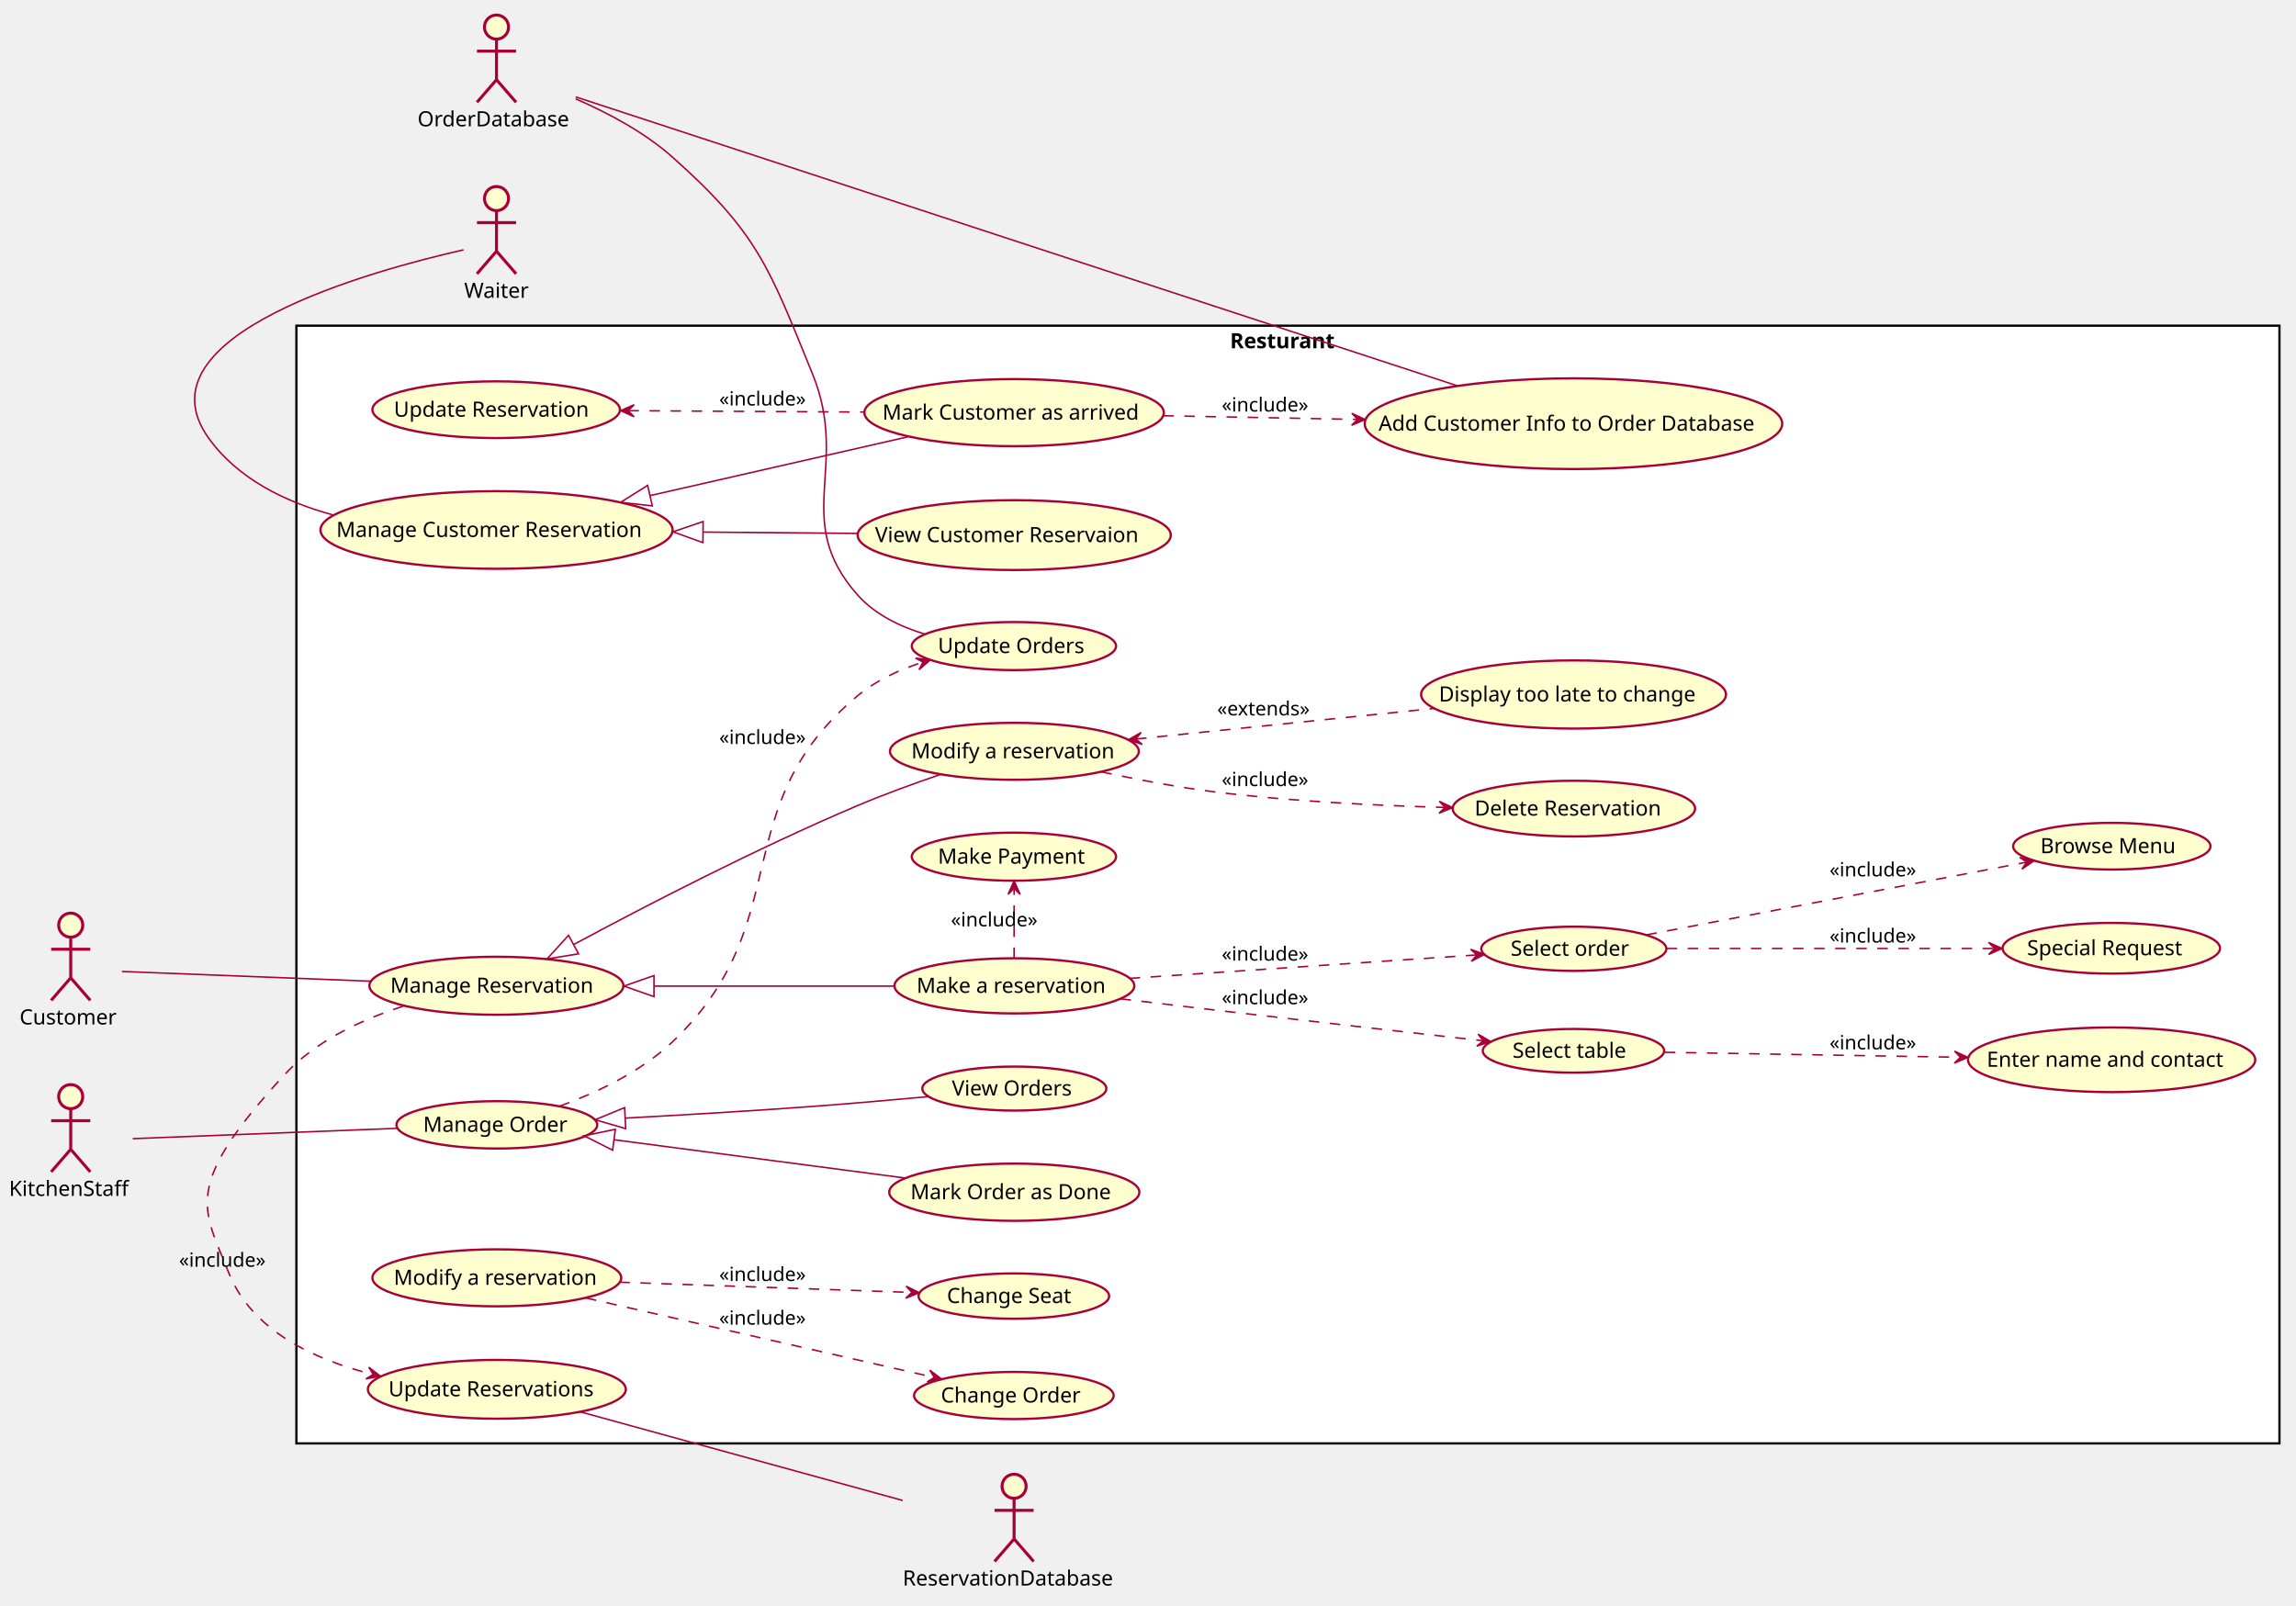
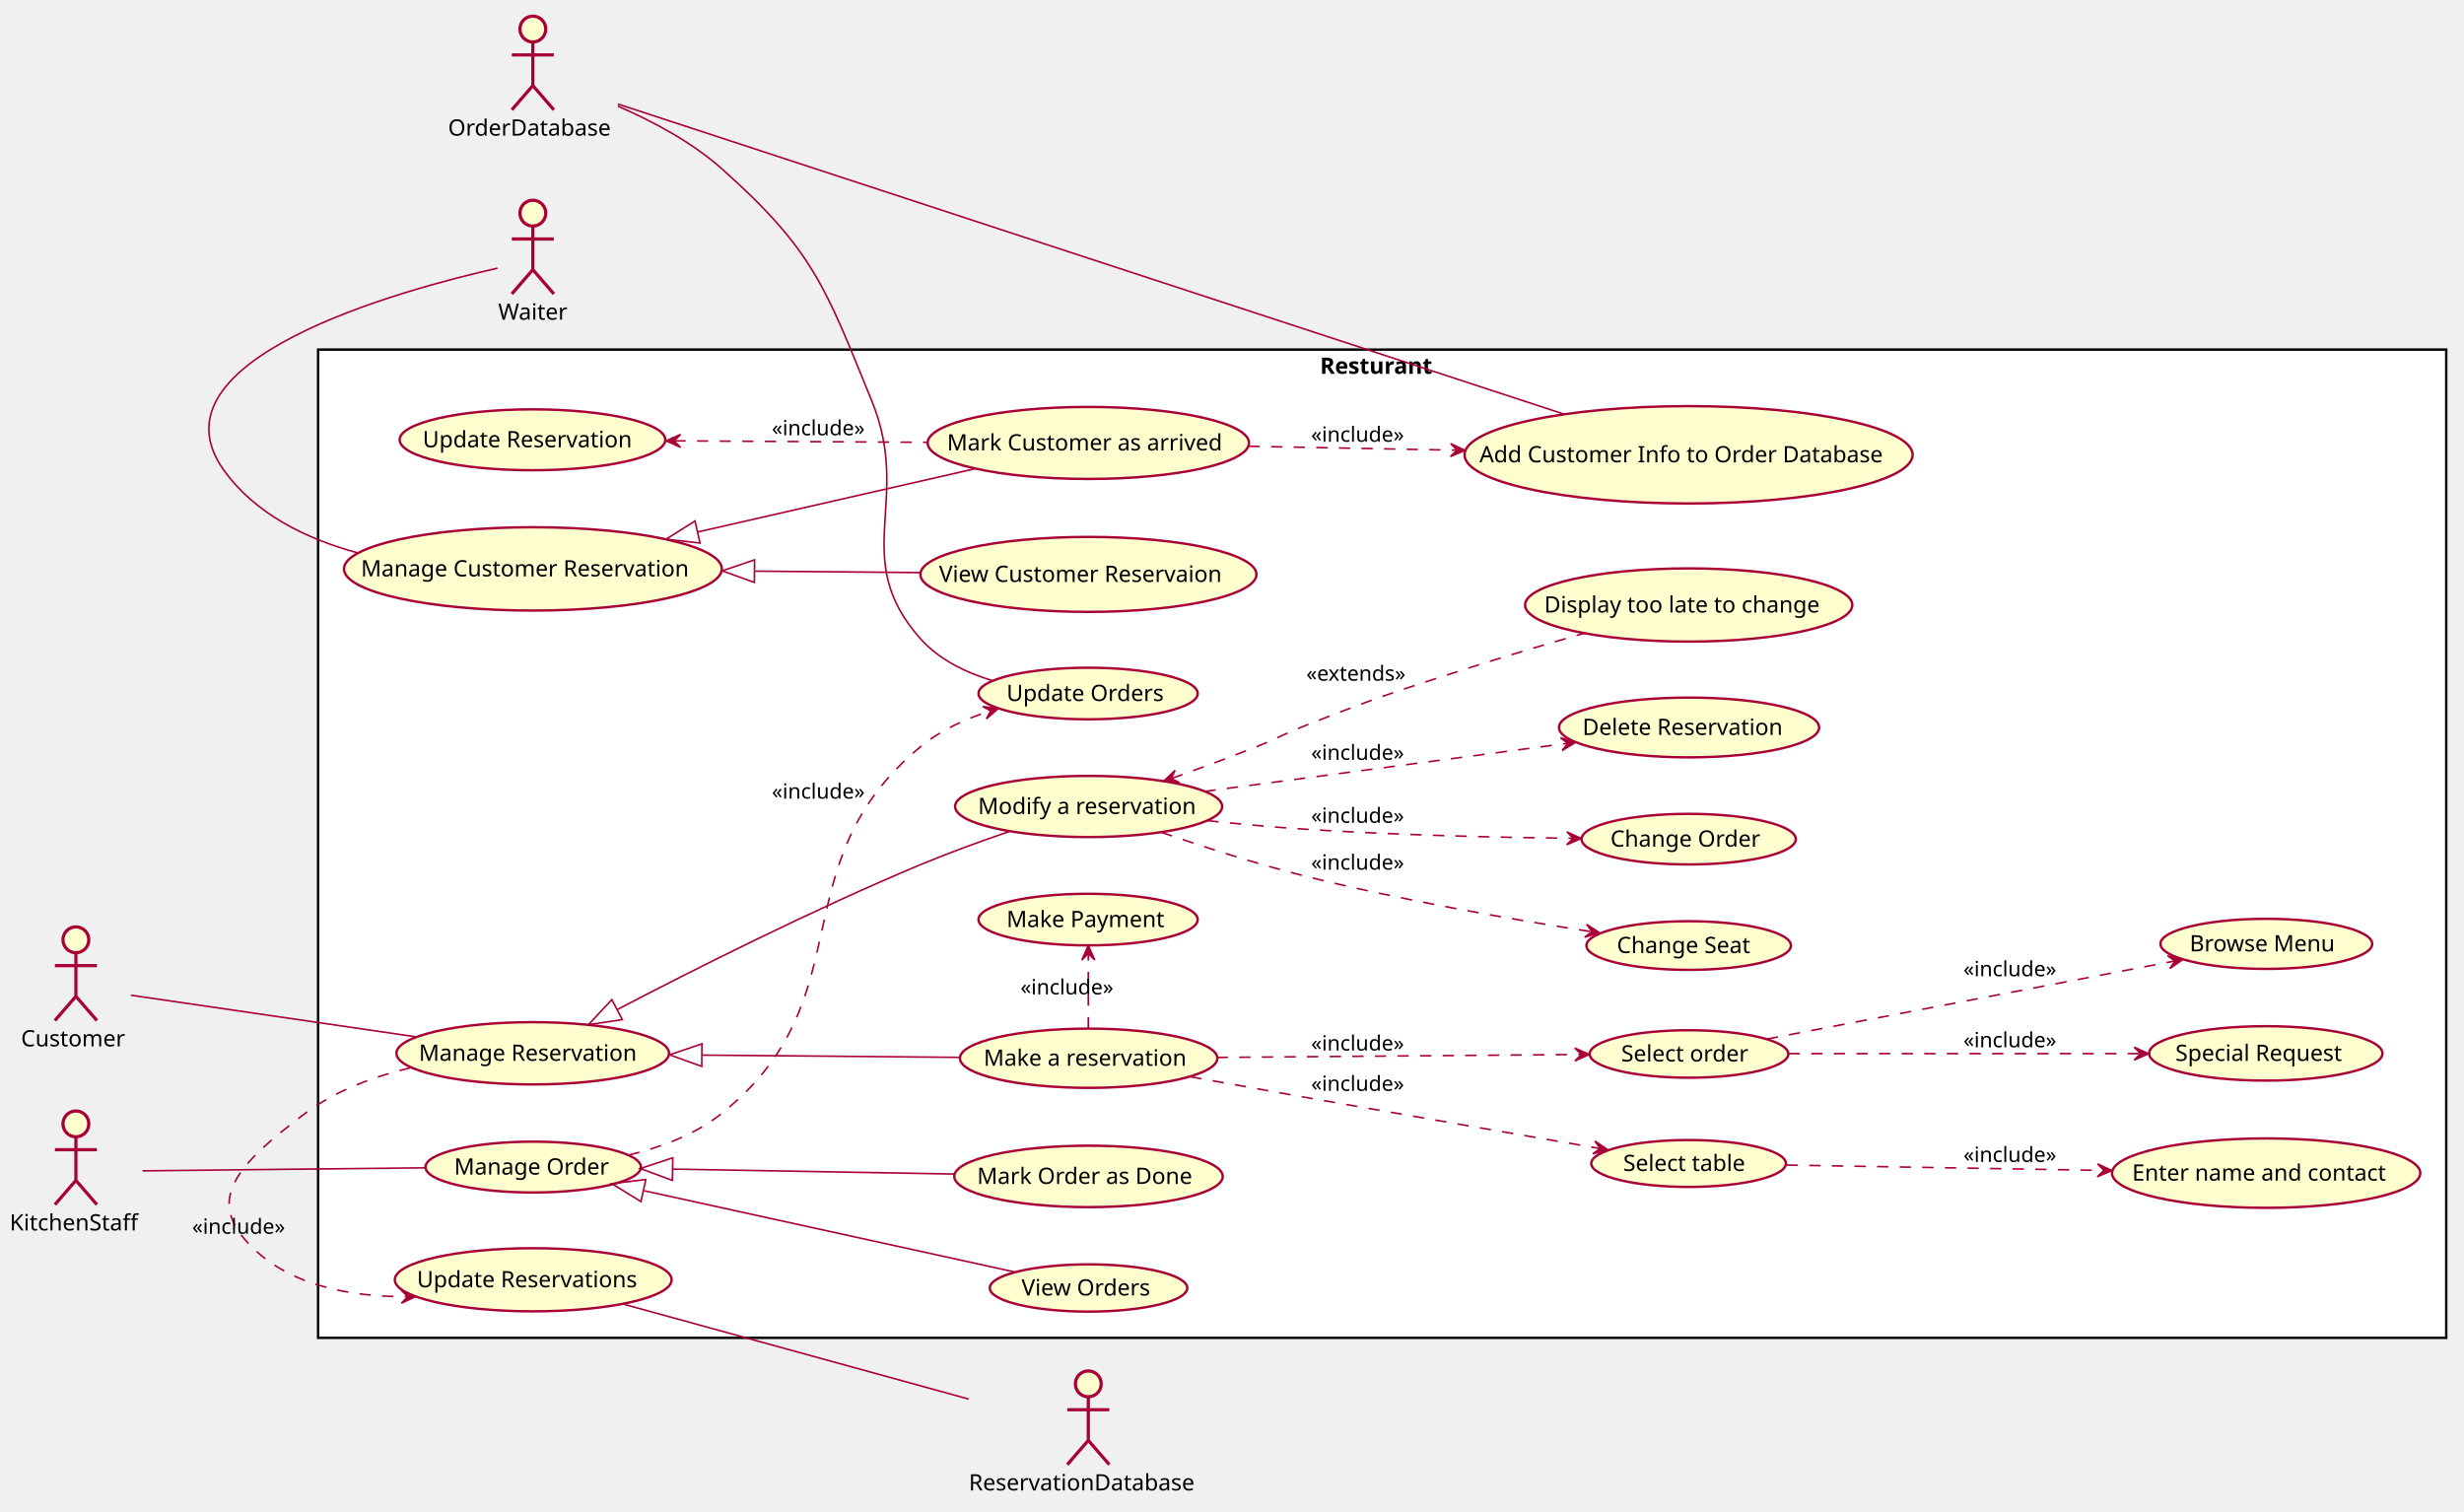
- <svg xmlns="http://www.w3.org/2000/svg" contentScriptType="application/ecmascript" contentStyleType="text/css" height="1067px" preserveAspectRatio="none" style="width:1526px;height:1067px;" version="1.1" viewBox="0 0 1526 1067" width="1526px" zoomAndPan="magnify">
+ <svg xmlns="http://www.w3.org/2000/svg" contentScriptType="application/ecmascript" contentStyleType="text/css" height="936px" preserveAspectRatio="none" style="width:1526px;height:936px;" version="1.1" viewBox="0 0 1526 936" width="1526px" zoomAndPan="magnify">
  <defs />
  <g>
-     <rect fill="#FFFFFF" height="743" style="stroke: #000000; stroke-width: 1.5;" width="1318" x="197" y="216.5" />
+     <rect fill="#FFFFFF" height="612" style="stroke: #000000; stroke-width: 1.5;" width="1318" x="197" y="216.5" />
    <text fill="#000000" font-family="sans-serif" font-size="14" font-weight="bold" lengthAdjust="spacingAndGlyphs" textLength="77" x="817.5" y="231.495">Resturant</text>
-     <ellipse cx="329.926" cy="655.285" fill="#FEFECE" rx="84.426" ry="19.285" style="stroke: #A80036; stroke-width: 1.5;" />
-     <text fill="#000000" font-family="sans-serif" font-size="14" lengthAdjust="spacingAndGlyphs" textLength="141" x="259.426" y="659.934">Manage Reservation</text>
-     <ellipse cx="330.225" cy="747.745" fill="#FEFECE" rx="66.725" ry="15.745" style="stroke: #A80036; stroke-width: 1.5;" />
-     <text fill="#000000" font-family="sans-serif" font-size="14" lengthAdjust="spacingAndGlyphs" textLength="98" x="281.225" y="752.394">Manage Order</text>
+     <ellipse cx="329.926" cy="652.285" fill="#FEFECE" rx="84.426" ry="19.285" style="stroke: #A80036; stroke-width: 1.5;" />
+     <text fill="#000000" font-family="sans-serif" font-size="14" lengthAdjust="spacingAndGlyphs" textLength="141" x="259.426" y="656.934">Manage Reservation</text>
+     <ellipse cx="330.225" cy="722.745" fill="#FEFECE" rx="66.725" ry="15.745" style="stroke: #A80036; stroke-width: 1.5;" />
+     <text fill="#000000" font-family="sans-serif" font-size="14" lengthAdjust="spacingAndGlyphs" textLength="98" x="281.225" y="727.394">Manage Order</text>
    <ellipse cx="673.886" cy="429.477" fill="#FEFECE" rx="67.886" ry="15.977" style="stroke: #A80036; stroke-width: 1.5;" />
    <text fill="#000000" font-family="sans-serif" font-size="14" lengthAdjust="spacingAndGlyphs" textLength="101" x="623.386" y="434.126">Update Orders</text>
    <ellipse cx="674.213" cy="655.343" fill="#FEFECE" rx="79.713" ry="18.343" style="stroke: #A80036; stroke-width: 1.5;" />
    <text fill="#000000" font-family="sans-serif" font-size="14" lengthAdjust="spacingAndGlyphs" textLength="130" x="609.213" y="659.991">Make a reservation</text>
    <ellipse cx="674.201" cy="499.44" fill="#FEFECE" rx="82.701" ry="18.94" style="stroke: #A80036; stroke-width: 1.5;" />
    <text fill="#000000" font-family="sans-serif" font-size="14" lengthAdjust="spacingAndGlyphs" textLength="137" x="605.701" y="504.089">Modify a reservation</text>
-     <ellipse cx="330.228" cy="923.546" fill="#FEFECE" rx="85.728" ry="19.546" style="stroke: #A80036; stroke-width: 1.5;" />
-     <text fill="#000000" font-family="sans-serif" font-size="14" lengthAdjust="spacingAndGlyphs" textLength="144" x="258.228" y="928.194">Update Reservations</text>
-     <ellipse cx="330.2" cy="849.44" fill="#FEFECE" rx="82.701" ry="18.94" style="stroke: #A80036; stroke-width: 1.5;" />
-     <text fill="#000000" font-family="sans-serif" font-size="14" lengthAdjust="spacingAndGlyphs" textLength="137" x="261.7" y="854.088">Modify a reservation</text>
-     <ellipse cx="673.834" cy="861.567" fill="#FEFECE" rx="63.334" ry="15.067" style="stroke: #A80036; stroke-width: 1.5;" />
-     <text fill="#000000" font-family="sans-serif" font-size="14" lengthAdjust="spacingAndGlyphs" textLength="89" x="629.334" y="866.215">Change Seat</text>
-     <ellipse cx="673.842" cy="927.668" fill="#FEFECE" rx="66.342" ry="15.668" style="stroke: #A80036; stroke-width: 1.5;" />
-     <text fill="#000000" font-family="sans-serif" font-size="14" lengthAdjust="spacingAndGlyphs" textLength="97" x="625.342" y="932.317">Change Order</text>
-     <ellipse cx="1046.062" cy="537.513" fill="#FEFECE" rx="80.562" ry="18.512" style="stroke: #A80036; stroke-width: 1.5;" />
-     <text fill="#000000" font-family="sans-serif" font-size="14" lengthAdjust="spacingAndGlyphs" textLength="132" x="980.062" y="542.161">Delete Reservation</text>
-     <ellipse cx="1045.837" cy="461.667" fill="#FEFECE" rx="101.337" ry="22.667" style="stroke: #A80036; stroke-width: 1.5;" />
-     <text fill="#000000" font-family="sans-serif" font-size="14" lengthAdjust="spacingAndGlyphs" textLength="179" x="956.337" y="466.316">Display too late to change</text>
-     <ellipse cx="1045.776" cy="698.524" fill="#FEFECE" rx="60.276" ry="14.524" style="stroke: #A80036; stroke-width: 1.5;" />
-     <text fill="#000000" font-family="sans-serif" font-size="14" lengthAdjust="spacingAndGlyphs" textLength="81" x="1005.276" y="703.172">Select table</text>
-     <ellipse cx="1403.46" cy="704.492" fill="#FEFECE" rx="95.46" ry="21.492" style="stroke: #A80036; stroke-width: 1.5;" />
-     <text fill="#000000" font-family="sans-serif" font-size="14" lengthAdjust="spacingAndGlyphs" textLength="166" x="1320.46" y="709.14">Enter name and contact</text>
-     <ellipse cx="1046.014" cy="630.703" fill="#FEFECE" rx="61.514" ry="14.703" style="stroke: #A80036; stroke-width: 1.5;" />
-     <text fill="#000000" font-family="sans-serif" font-size="14" lengthAdjust="spacingAndGlyphs" textLength="84" x="1004.014" y="635.351">Select order</text>
-     <ellipse cx="1403.579" cy="562.516" fill="#FEFECE" rx="65.579" ry="15.516" style="stroke: #A80036; stroke-width: 1.5;" />
-     <text fill="#000000" font-family="sans-serif" font-size="14" lengthAdjust="spacingAndGlyphs" textLength="95" x="1356.079" y="567.164">Browse Menu</text>
-     <ellipse cx="1403.253" cy="630.351" fill="#FEFECE" rx="72.253" ry="16.851" style="stroke: #A80036; stroke-width: 1.5;" />
-     <text fill="#000000" font-family="sans-serif" font-size="14" lengthAdjust="spacingAndGlyphs" textLength="112" x="1347.253" y="634.999">Special Request</text>
-     <ellipse cx="674.131" cy="792.526" fill="#FEFECE" rx="83.131" ry="19.026" style="stroke: #A80036; stroke-width: 1.5;" />
-     <text fill="#000000" font-family="sans-serif" font-size="14" lengthAdjust="spacingAndGlyphs" textLength="138" x="605.131" y="797.175">Mark Order as Done</text>
-     <ellipse cx="674.157" cy="723.631" fill="#FEFECE" rx="61.157" ry="14.631" style="stroke: #A80036; stroke-width: 1.5;" />
-     <text fill="#000000" font-family="sans-serif" font-size="14" lengthAdjust="spacingAndGlyphs" textLength="83" x="632.657" y="728.28">View Orders</text>
+     <ellipse cx="330.228" cy="792.546" fill="#FEFECE" rx="85.728" ry="19.546" style="stroke: #A80036; stroke-width: 1.5;" />
+     <text fill="#000000" font-family="sans-serif" font-size="14" lengthAdjust="spacingAndGlyphs" textLength="144" x="258.228" y="797.194">Update Reservations</text>
+     <ellipse cx="1045.834" cy="585.567" fill="#FEFECE" rx="63.334" ry="15.067" style="stroke: #A80036; stroke-width: 1.5;" />
+     <text fill="#000000" font-family="sans-serif" font-size="14" lengthAdjust="spacingAndGlyphs" textLength="89" x="1001.334" y="590.215">Change Seat</text>
+     <ellipse cx="1045.842" cy="519.668" fill="#FEFECE" rx="66.342" ry="15.668" style="stroke: #A80036; stroke-width: 1.5;" />
+     <text fill="#000000" font-family="sans-serif" font-size="14" lengthAdjust="spacingAndGlyphs" textLength="97" x="997.342" y="524.317">Change Order</text>
+     <ellipse cx="1046.062" cy="450.512" fill="#FEFECE" rx="80.562" ry="18.512" style="stroke: #A80036; stroke-width: 1.5;" />
+     <text fill="#000000" font-family="sans-serif" font-size="14" lengthAdjust="spacingAndGlyphs" textLength="132" x="980.062" y="455.161">Delete Reservation</text>
+     <ellipse cx="1045.837" cy="374.667" fill="#FEFECE" rx="101.337" ry="22.667" style="stroke: #A80036; stroke-width: 1.5;" />
+     <text fill="#000000" font-family="sans-serif" font-size="14" lengthAdjust="spacingAndGlyphs" textLength="179" x="956.337" y="379.316">Display too late to change</text>
+     <ellipse cx="1045.776" cy="720.524" fill="#FEFECE" rx="60.276" ry="14.524" style="stroke: #A80036; stroke-width: 1.5;" />
+     <text fill="#000000" font-family="sans-serif" font-size="14" lengthAdjust="spacingAndGlyphs" textLength="81" x="1005.276" y="725.172">Select table</text>
+     <ellipse cx="1403.46" cy="726.492" fill="#FEFECE" rx="95.46" ry="21.492" style="stroke: #A80036; stroke-width: 1.5;" />
+     <text fill="#000000" font-family="sans-serif" font-size="14" lengthAdjust="spacingAndGlyphs" textLength="166" x="1320.46" y="731.14">Enter name and contact</text>
+     <ellipse cx="1046.014" cy="652.703" fill="#FEFECE" rx="61.514" ry="14.703" style="stroke: #A80036; stroke-width: 1.5;" />
+     <text fill="#000000" font-family="sans-serif" font-size="14" lengthAdjust="spacingAndGlyphs" textLength="84" x="1004.014" y="657.351">Select order</text>
+     <ellipse cx="1403.579" cy="584.516" fill="#FEFECE" rx="65.579" ry="15.516" style="stroke: #A80036; stroke-width: 1.5;" />
+     <text fill="#000000" font-family="sans-serif" font-size="14" lengthAdjust="spacingAndGlyphs" textLength="95" x="1356.079" y="589.164">Browse Menu</text>
+     <ellipse cx="1403.253" cy="652.351" fill="#FEFECE" rx="72.253" ry="16.851" style="stroke: #A80036; stroke-width: 1.5;" />
+     <text fill="#000000" font-family="sans-serif" font-size="14" lengthAdjust="spacingAndGlyphs" textLength="112" x="1347.253" y="656.999">Special Request</text>
+     <ellipse cx="674.131" cy="728.526" fill="#FEFECE" rx="83.131" ry="19.026" style="stroke: #A80036; stroke-width: 1.5;" />
+     <text fill="#000000" font-family="sans-serif" font-size="14" lengthAdjust="spacingAndGlyphs" textLength="138" x="605.131" y="733.175">Mark Order as Done</text>
+     <ellipse cx="674.157" cy="797.631" fill="#FEFECE" rx="61.157" ry="14.631" style="stroke: #A80036; stroke-width: 1.5;" />
+     <text fill="#000000" font-family="sans-serif" font-size="14" lengthAdjust="spacingAndGlyphs" textLength="83" x="632.657" y="802.28">View Orders</text>
    <ellipse cx="673.886" cy="569.477" fill="#FEFECE" rx="67.886" ry="15.977" style="stroke: #A80036; stroke-width: 1.5;" />
    <text fill="#000000" font-family="sans-serif" font-size="14" lengthAdjust="spacingAndGlyphs" textLength="101" x="623.386" y="574.126">Make Payment</text>
    <ellipse cx="330.027" cy="352.305" fill="#FEFECE" rx="117.027" ry="25.805" style="stroke: #A80036; stroke-width: 1.5;" />
    <text fill="#000000" font-family="sans-serif" font-size="14" lengthAdjust="spacingAndGlyphs" textLength="213" x="223.527" y="356.954">Manage Customer Reservation</text>
    <ellipse cx="674.075" cy="355.715" fill="#FEFECE" rx="104.075" ry="23.215" style="stroke: #A80036; stroke-width: 1.5;" />
    <text fill="#000000" font-family="sans-serif" font-size="14" lengthAdjust="spacingAndGlyphs" textLength="185" x="581.575" y="360.363">View Customer Reservaion</text>
    <ellipse cx="674.02" cy="274.304" fill="#FEFECE" rx="99.52" ry="22.304" style="stroke: #A80036; stroke-width: 1.5;" />
    <text fill="#000000" font-family="sans-serif" font-size="14" lengthAdjust="spacingAndGlyphs" textLength="175" x="586.52" y="278.952">Mark Customer as arrived</text>
    <ellipse cx="1045.758" cy="281.652" fill="#FEFECE" rx="138.758" ry="30.152" style="stroke: #A80036; stroke-width: 1.5;" />
    <text fill="#000000" font-family="sans-serif" font-size="14" lengthAdjust="spacingAndGlyphs" textLength="259" x="916.258" y="286.3">Add Customer Info to Order Database</text>
    <ellipse cx="329.771" cy="272.354" fill="#FEFECE" rx="82.271" ry="18.854" style="stroke: #A80036; stroke-width: 1.5;" />
    <text fill="#000000" font-family="sans-serif" font-size="14" lengthAdjust="spacingAndGlyphs" textLength="136" x="261.771" y="277.003">Update Reservation</text>
-     <ellipse cx="47" cy="615" fill="#FEFECE" rx="8" ry="8" style="stroke: #A80036; stroke-width: 2.0;" />
-     <path d="M47,623 L47,650 M34,631 L60,631 M47,650 L34,665 M47,650 L60,665 " fill="none" style="stroke: #A80036; stroke-width: 2.0;" />
-     <text fill="#000000" font-family="sans-serif" font-size="14" lengthAdjust="spacingAndGlyphs" textLength="68" x="13" y="680.995">Customer</text>
-     <ellipse cx="47" cy="729" fill="#FEFECE" rx="8" ry="8" style="stroke: #A80036; stroke-width: 2.0;" />
-     <path d="M47,737 L47,764 M34,745 L60,745 M47,764 L34,779 M47,764 L60,779 " fill="none" style="stroke: #A80036; stroke-width: 2.0;" />
-     <text fill="#000000" font-family="sans-serif" font-size="14" lengthAdjust="spacingAndGlyphs" textLength="82" x="6" y="794.995">KitchenStaff</text>
+     <ellipse cx="47" cy="582" fill="#FEFECE" rx="8" ry="8" style="stroke: #A80036; stroke-width: 2.0;" />
+     <path d="M47,590 L47,617 M34,598 L60,598 M47,617 L34,632 M47,617 L60,632 " fill="none" style="stroke: #A80036; stroke-width: 2.0;" />
+     <text fill="#000000" font-family="sans-serif" font-size="14" lengthAdjust="spacingAndGlyphs" textLength="68" x="13" y="647.995">Customer</text>
+     <ellipse cx="47" cy="696" fill="#FEFECE" rx="8" ry="8" style="stroke: #A80036; stroke-width: 2.0;" />
+     <path d="M47,704 L47,731 M34,712 L60,712 M47,731 L34,746 M47,731 L60,746 " fill="none" style="stroke: #A80036; stroke-width: 2.0;" />
+     <text fill="#000000" font-family="sans-serif" font-size="14" lengthAdjust="spacingAndGlyphs" textLength="82" x="6" y="761.995">KitchenStaff</text>
    <ellipse cx="330" cy="18" fill="#FEFECE" rx="8" ry="8" style="stroke: #A80036; stroke-width: 2.0;" />
    <path d="M330,26 L330,53 M317,34 L343,34 M330,53 L317,68 M330,53 L343,68 " fill="none" style="stroke: #A80036; stroke-width: 2.0;" />
    <text fill="#000000" font-family="sans-serif" font-size="14" lengthAdjust="spacingAndGlyphs" textLength="105" x="277.5" y="83.995">OrderDatabase</text>
    <ellipse cx="330" cy="132" fill="#FEFECE" rx="8" ry="8" style="stroke: #A80036; stroke-width: 2.0;" />
    <path d="M330,140 L330,167 M317,148 L343,148 M330,167 L317,182 M330,167 L343,182 " fill="none" style="stroke: #A80036; stroke-width: 2.0;" />
    <text fill="#000000" font-family="sans-serif" font-size="14" lengthAdjust="spacingAndGlyphs" textLength="43" x="308.5" y="197.995">Waiter</text>
-     <ellipse cx="674" cy="988" fill="#FEFECE" rx="8" ry="8" style="stroke: #A80036; stroke-width: 2.0;" />
-     <path d="M674,996 L674,1023 M661,1004 L687,1004 M674,1023 L661,1038 M674,1023 L687,1038 " fill="none" style="stroke: #A80036; stroke-width: 2.0;" />
-     <text fill="#000000" font-family="sans-serif" font-size="14" lengthAdjust="spacingAndGlyphs" textLength="148" x="600" y="1053.995">ReservationDatabase</text>
-     <path d="M81.06,645.79 C121.46,647.38 191.27,650.11 246.54,652.27 " fill="none" id="Customer-Manage Reservation" style="stroke: #A80036; stroke-width: 1.0;" />
-     <path d="M88.26,756.92 C134.17,755.13 209.86,752.16 264.12,750.04 " fill="none" id="KitchenStaff-Manage Order" style="stroke: #A80036; stroke-width: 1.0;" />
+     <ellipse cx="674" cy="857" fill="#FEFECE" rx="8" ry="8" style="stroke: #A80036; stroke-width: 2.0;" />
+     <path d="M674,865 L674,892 M661,873 L687,873 M674,892 L661,907 M674,892 L687,907 " fill="none" style="stroke: #A80036; stroke-width: 2.0;" />
+     <text fill="#000000" font-family="sans-serif" font-size="14" lengthAdjust="spacingAndGlyphs" textLength="148" x="600" y="922.995">ReservationDatabase</text>
+     <path d="M81.06,616.32 C124.37,622.64 201.45,633.89 258.21,642.17 " fill="none" id="Customer-Manage Reservation" style="stroke: #A80036; stroke-width: 1.0;" />
+     <path d="M88.26,725.07 C133.94,724.58 209.11,723.78 263.31,723.2 " fill="none" id="KitchenStaff-Manage Order" style="stroke: #A80036; stroke-width: 1.0;" />
    <path d="M382.58,65.71 C404.11,75.03 428.39,87.95 447,104.5 C503.92,155.14 511.22,177.96 540,248.5 C565.19,310.24 525.7,345.66 570,395.5 C581.57,408.52 598.23,416.57 614.79,421.54 " fill="none" id="OrderDatabase-Update Orders" style="stroke: #A80036; stroke-width: 1.0;" />
-     <path d="M434.88,655.5 C486.14,655.5 546.96,655.5 594.31,655.5 " fill="none" id="Manage Reservation-Make a reservation" style="stroke: #A80036; stroke-width: 1.0;" />
-     <polygon fill="none" points="434.66,662.5,414.66,655.5,434.66,648.5,434.66,662.5" style="stroke: #A80036; stroke-width: 1.0;" />
-     <path d="M381.47,627.77 C429.23,602.09 503.35,563.74 570,535.5 C587.7,528 607.56,520.79 625.08,514.81 " fill="none" id="Manage Reservation-Modify a reservation" style="stroke: #A80036; stroke-width: 1.0;" />
-     <polygon fill="none" points="384.54,634.06,363.62,637.43,377.87,621.75,384.54,634.06" style="stroke: #A80036; stroke-width: 1.0;" />
-     <path d="M267.95,668.92 C240.47,677.73 209.75,691.94 189,714.5 C120.33,789.17 135,802.99 152,846 C167.18,884.4 208.59,903.79 247.65,913.58 " fill="none" id="Manage Reservation-Update Reservations" style="stroke: #A80036; stroke-width: 1.0; stroke-dasharray: 7.0,7.0;" />
-     <polygon fill="#A80036" points="252.89,914.84,245.079,908.841,248.029,913.668,243.203,916.618,252.89,914.84" style="stroke: #A80036; stroke-width: 1.0;" />
-     <text fill="#000000" font-family="sans-serif" font-size="13" lengthAdjust="spacingAndGlyphs" textLength="61" x="119" y="842.067">«include»</text>
-     <path d="M385.19,938.39 C443.2,954.34 535.57,979.73 599.97,997.43 " fill="none" id="Update Reservations-ReservationDatabase" style="stroke: #A80036; stroke-width: 1.0;" />
-     <path d="M411.62,852.33 C470.73,854.4 550.07,857.19 605.78,859.14 " fill="none" id="Modify a reservation -Change Seat" style="stroke: #A80036; stroke-width: 1.0; stroke-dasharray: 7.0,7.0;" />
-     <polygon fill="#A80036" points="611.09,859.33,602.245,854.999,606.093,859.144,601.948,862.993,611.09,859.33" style="stroke: #A80036; stroke-width: 1.0;" />
-     <text fill="#000000" font-family="sans-serif" font-size="13" lengthAdjust="spacingAndGlyphs" textLength="61" x="478" y="851.567">«include»</text>
-     <path d="M389.4,862.82 C454.35,877.63 558.31,901.34 620.69,915.57 " fill="none" id="Modify a reservation -Change Order" style="stroke: #A80036; stroke-width: 1.0; stroke-dasharray: 7.0,7.0;" />
-     <polygon fill="#A80036" points="625.85,916.75,617.968,910.844,620.976,915.635,616.185,918.643,625.85,916.75" style="stroke: #A80036; stroke-width: 1.0;" />
-     <text fill="#000000" font-family="sans-serif" font-size="13" lengthAdjust="spacingAndGlyphs" textLength="61" x="478" y="880.567">«include»</text>
-     <path d="M731.96,513.07 C755.39,518.12 782.86,523.38 808,526.5 C858.28,532.73 914.96,535.52 960.28,536.73 " fill="none" id="Modify a reservation-Delete Reservation" style="stroke: #A80036; stroke-width: 1.0; stroke-dasharray: 7.0,7.0;" />
-     <polygon fill="#A80036" points="965.47,536.86,956.576,532.63,960.472,536.731,956.37,540.627,965.47,536.86" style="stroke: #A80036; stroke-width: 1.0;" />
-     <text fill="#000000" font-family="sans-serif" font-size="13" lengthAdjust="spacingAndGlyphs" textLength="61" x="812" y="522.567">«include»</text>
-     <path d="M755.1,491.27 C813.48,485.28 892.67,477.14 953.54,470.89 " fill="none" id="Modify a reservation-Display too late to change" style="stroke: #A80036; stroke-width: 1.0; stroke-dasharray: 7.0,7.0;" />
-     <polygon fill="#A80036" points="749.88,491.81,759.244,494.863,754.854,491.296,758.421,486.905,749.88,491.81" style="stroke: #A80036; stroke-width: 1.0;" />
-     <text fill="#000000" font-family="sans-serif" font-size="13" lengthAdjust="spacingAndGlyphs" textLength="67" x="809" y="475.567">«extends»</text>
-     <path d="M744.71,663.97 C765.1,666.43 787.44,669.09 808,671.5 C868.52,678.59 937.76,686.45 985.71,691.85 " fill="none" id="Make a reservation-Select table" style="stroke: #A80036; stroke-width: 1.0; stroke-dasharray: 7.0,7.0;" />
-     <polygon fill="#A80036" points="990.87,692.43,982.371,687.452,985.901,691.873,981.481,695.403,990.87,692.43" style="stroke: #A80036; stroke-width: 1.0;" />
-     <text fill="#000000" font-family="sans-serif" font-size="13" lengthAdjust="spacingAndGlyphs" textLength="61" x="812" y="667.567">«include»</text>
-     <path d="M1106.5,699.5 C1159.95,700.41 1239.5,701.75 1302.68,702.82 " fill="none" id="Select table-Enter name and contact" style="stroke: #A80036; stroke-width: 1.0; stroke-dasharray: 7.0,7.0;" />
-     <polygon fill="#A80036" points="1307.97,702.9,1299.04,698.746,1302.971,702.814,1298.903,706.745,1307.97,702.9" style="stroke: #A80036; stroke-width: 1.0;" />
-     <text fill="#000000" font-family="sans-serif" font-size="13" lengthAdjust="spacingAndGlyphs" textLength="61" x="1216" y="697.567">«include»</text>
-     <path d="M750.77,650.38 C818.73,645.79 917.34,639.13 981.32,634.8 " fill="none" id="Make a reservation-Select order" style="stroke: #A80036; stroke-width: 1.0; stroke-dasharray: 7.0,7.0;" />
-     <polygon fill="#A80036" points="986.63,634.44,977.387,631.039,981.641,634.768,977.912,639.021,986.63,634.44" style="stroke: #A80036; stroke-width: 1.0;" />
-     <text fill="#000000" font-family="sans-serif" font-size="13" lengthAdjust="spacingAndGlyphs" textLength="61" x="812" y="638.567">«include»</text>
-     <path d="M1094.21,621.47 C1159.59,608.96 1277.5,586.41 1347.02,573.11 " fill="none" id="Select order-Browse Menu" style="stroke: #A80036; stroke-width: 1.0; stroke-dasharray: 7.0,7.0;" />
-     <polygon fill="#A80036" points="1351.94,572.17,1342.354,569.911,1347.027,573.098,1343.839,577.771,1351.94,572.17" style="stroke: #A80036; stroke-width: 1.0;" />
-     <text fill="#000000" font-family="sans-serif" font-size="13" lengthAdjust="spacingAndGlyphs" textLength="61" x="1216" y="582.567">«include»</text>
-     <path d="M1107.71,630.5 C1167.91,630.5 1260.37,630.5 1325.66,630.5 " fill="none" id="Select order-Special Request" style="stroke: #A80036; stroke-width: 1.0; stroke-dasharray: 7.0,7.0;" />
-     <polygon fill="#A80036" points="1330.71,630.5,1321.71,626.5,1325.71,630.5,1321.71,634.5,1330.71,630.5" style="stroke: #A80036; stroke-width: 1.0;" />
-     <text fill="#000000" font-family="sans-serif" font-size="13" lengthAdjust="spacingAndGlyphs" textLength="61" x="1216" y="626.567">«include»</text>
-     <path d="M408.2,757.66 C466.21,765.29 545.06,775.67 601.61,783.11 " fill="none" id="Manage Order-Mark Order as Done" style="stroke: #A80036; stroke-width: 1.0;" />
-     <polygon fill="none" points="407.16,764.58,388.24,755.03,408.99,750.7,407.16,764.58" style="stroke: #A80036; stroke-width: 1.0;" />
-     <path d="M415.54,743.27 C453.6,741.21 499.08,738.52 540,735.5 C565.43,733.62 593.57,731.14 617.38,728.93 " fill="none" id="Manage Order-View Orders" style="stroke: #A80036; stroke-width: 1.0;" />
-     <polygon fill="none" points="415.87,750.27,395.53,744.34,415.13,736.29,415.87,750.27" style="stroke: #A80036; stroke-width: 1.0;" />
-     <path d="M371.84,735.37 C395.98,726.57 425.86,712.64 447,692.5 C530.93,612.54 480.96,536.72 570,462.5 C582.31,452.24 597.86,445.15 613.12,440.26 " fill="none" id="Manage Order-Update Orders" style="stroke: #A80036; stroke-width: 1.0; stroke-dasharray: 7.0,7.0;" />
-     <polygon fill="#A80036" points="618.28,438.69,608.505,437.485,613.497,440.146,610.835,445.138,618.28,438.69" style="stroke: #A80036; stroke-width: 1.0;" />
+     <path d="M434.88,653.41 C486.14,653.86 546.96,654.39 594.31,654.81 " fill="none" id="Manage Reservation-Make a reservation" style="stroke: #A80036; stroke-width: 1.0;" />
+     <polygon fill="none" points="434.6,660.41,414.66,653.23,434.72,646.41,434.6,660.41" style="stroke: #A80036; stroke-width: 1.0;" />
+     <path d="M382.37,625.14 C430.22,600.19 503.91,563.11 570,535.5 C587.74,528.09 607.61,520.89 625.12,514.91 " fill="none" id="Manage Reservation-Modify a reservation" style="stroke: #A80036; stroke-width: 1.0;" />
+     <polygon fill="none" points="385.41,631.45,364.45,634.55,378.91,619.05,385.41,631.45" style="stroke: #A80036; stroke-width: 1.0;" />
+     <path d="M254.22,661.24 C231.6,666.65 207.84,675.39 189,689.5 C146.37,721.44 129.29,741.95 152,768 C176.32,795.9 216.34,803.2 252.28,803 " fill="none" id="Manage Reservation-Update Reservations" style="stroke: #A80036; stroke-width: 1.0; stroke-dasharray: 7.0,7.0;" />
+     <polygon fill="#A80036" points="257.55,802.92,248.494,799.049,252.55,802.991,248.608,807.048,257.55,802.92" style="stroke: #A80036; stroke-width: 1.0;" />
+     <text fill="#000000" font-family="sans-serif" font-size="13" lengthAdjust="spacingAndGlyphs" textLength="61" x="119" y="764.067">«include»</text>
+     <path d="M385.19,807.39 C443.2,823.34 535.57,848.73 599.97,866.43 " fill="none" id="Update Reservations-ReservationDatabase" style="stroke: #A80036; stroke-width: 1.0;" />
+     <path d="M719.21,515.43 C744.88,524.27 777.99,534.96 808,542.5 C867.87,557.54 937.5,569.53 985.73,576.99 " fill="none" id="Modify a reservation-Change Seat" style="stroke: #A80036; stroke-width: 1.0; stroke-dasharray: 7.0,7.0;" />
+     <polygon fill="#A80036" points="990.91,577.79,982.635,572.45,985.97,577.019,981.401,580.354,990.91,577.79" style="stroke: #A80036; stroke-width: 1.0;" />
+     <text fill="#000000" font-family="sans-serif" font-size="13" lengthAdjust="spacingAndGlyphs" textLength="61" x="812" y="538.567">«include»</text>
+     <path d="M747.74,508.21 C767.28,510.26 788.42,512.22 808,513.5 C863.78,517.14 927.07,518.6 974.21,519.18 " fill="none" id="Modify a reservation-Change Order" style="stroke: #A80036; stroke-width: 1.0; stroke-dasharray: 7.0,7.0;" />
+     <polygon fill="#A80036" points="979.3,519.24,970.346,515.137,974.3,519.183,970.255,523.137,979.3,519.24" style="stroke: #A80036; stroke-width: 1.0;" />
+     <text fill="#000000" font-family="sans-serif" font-size="13" lengthAdjust="spacingAndGlyphs" textLength="61" x="812" y="509.567">«include»</text>
+     <path d="M745.9,490.11 C810.42,481.57 905.32,469 970.84,460.32 " fill="none" id="Modify a reservation-Delete Reservation" style="stroke: #A80036; stroke-width: 1.0; stroke-dasharray: 7.0,7.0;" />
+     <polygon fill="#A80036" points="975.9,459.65,966.452,456.867,970.943,460.307,967.504,464.798,975.9,459.65" style="stroke: #A80036; stroke-width: 1.0;" />
+     <text fill="#000000" font-family="sans-serif" font-size="13" lengthAdjust="spacingAndGlyphs" textLength="61" x="812" y="470.567">«include»</text>
+     <path d="M725.74,482 C742.47,476.04 761.11,469.19 778,462.5 C791.51,457.15 794.48,454.81 808,449.5 C851.44,432.43 862.57,428.78 907,414.5 C931.34,406.68 958.31,398.71 981.91,391.96 " fill="none" id="Modify a reservation-Display too late to change" style="stroke: #A80036; stroke-width: 1.0; stroke-dasharray: 7.0,7.0;" />
+     <polygon fill="#A80036" points="720.61,483.82,730.429,484.583,725.323,482.149,727.756,477.043,720.61,483.82" style="stroke: #A80036; stroke-width: 1.0;" />
+     <text fill="#000000" font-family="sans-serif" font-size="13" lengthAdjust="spacingAndGlyphs" textLength="67" x="809" y="421.567">«extends»</text>
+     <path d="M737.23,666.83 C759.55,670.86 784.89,675.42 808,679.5 C870.69,690.58 942.76,703 990.81,711.24 " fill="none" id="Make a reservation-Select table" style="stroke: #A80036; stroke-width: 1.0; stroke-dasharray: 7.0,7.0;" />
+     <polygon fill="#A80036" points="995.96,712.12,987.763,706.66,991.032,711.277,986.414,714.546,995.96,712.12" style="stroke: #A80036; stroke-width: 1.0;" />
+     <text fill="#000000" font-family="sans-serif" font-size="13" lengthAdjust="spacingAndGlyphs" textLength="61" x="812" y="675.567">«include»</text>
+     <path d="M1106.5,721.5 C1159.95,722.41 1239.5,723.75 1302.68,724.82 " fill="none" id="Select table-Enter name and contact" style="stroke: #A80036; stroke-width: 1.0; stroke-dasharray: 7.0,7.0;" />
+     <polygon fill="#A80036" points="1307.97,724.9,1299.04,720.746,1302.971,724.814,1298.903,728.745,1307.97,724.9" style="stroke: #A80036; stroke-width: 1.0;" />
+     <text fill="#000000" font-family="sans-serif" font-size="13" lengthAdjust="spacingAndGlyphs" textLength="61" x="1216" y="719.567">«include»</text>
+     <path d="M753.47,654.86 C820.52,654.32 915.91,653.55 979.08,653.03 " fill="none" id="Make a reservation-Select order" style="stroke: #A80036; stroke-width: 1.0; stroke-dasharray: 7.0,7.0;" />
+     <polygon fill="#A80036" points="984.33,652.99,975.307,649.042,979.33,653.019,975.353,657.041,984.33,652.99" style="stroke: #A80036; stroke-width: 1.0;" />
+     <text fill="#000000" font-family="sans-serif" font-size="13" lengthAdjust="spacingAndGlyphs" textLength="61" x="812" y="650.567">«include»</text>
+     <path d="M1094.21,643.47 C1159.59,630.96 1277.5,608.41 1347.02,595.11 " fill="none" id="Select order-Browse Menu" style="stroke: #A80036; stroke-width: 1.0; stroke-dasharray: 7.0,7.0;" />
+     <polygon fill="#A80036" points="1351.94,594.17,1342.354,591.911,1347.027,595.098,1343.839,599.771,1351.94,594.17" style="stroke: #A80036; stroke-width: 1.0;" />
+     <text fill="#000000" font-family="sans-serif" font-size="13" lengthAdjust="spacingAndGlyphs" textLength="61" x="1216" y="604.567">«include»</text>
+     <path d="M1107.71,652.5 C1167.91,652.5 1260.37,652.5 1325.66,652.5 " fill="none" id="Select order-Special Request" style="stroke: #A80036; stroke-width: 1.0; stroke-dasharray: 7.0,7.0;" />
+     <polygon fill="#A80036" points="1330.71,652.5,1321.71,648.5,1325.71,652.5,1321.71,656.5,1330.71,652.5" style="stroke: #A80036; stroke-width: 1.0;" />
+     <text fill="#000000" font-family="sans-serif" font-size="13" lengthAdjust="spacingAndGlyphs" textLength="61" x="1216" y="648.567">«include»</text>
+     <path d="M416.58,724 C469.99,724.94 538.36,726.14 591.07,727.06 " fill="none" id="Manage Order-Mark Order as Done" style="stroke: #A80036; stroke-width: 1.0;" />
+     <polygon fill="none" points="416.41,731,396.54,723.65,416.66,717,416.41,731" style="stroke: #A80036; stroke-width: 1.0;" />
+     <path d="M398.88,737.39 C467.11,752.35 570.3,774.98 628.67,787.78 " fill="none" id="Manage Order-View Orders" style="stroke: #A80036; stroke-width: 1.0;" />
+     <polygon fill="none" points="396.95,744.13,378.91,733.01,399.95,730.45,396.95,744.13" style="stroke: #A80036; stroke-width: 1.0;" />
+     <path d="M389.23,715.33 C409.18,710.57 430.58,702.66 447,689.5 C536.53,617.73 481.66,535.73 570,462.5 C582.34,452.27 597.9,445.2 613.16,440.31 " fill="none" id="Manage Order-Update Orders" style="stroke: #A80036; stroke-width: 1.0; stroke-dasharray: 7.0,7.0;" />
+     <polygon fill="#A80036" points="618.32,438.73,608.545,437.525,613.537,440.186,610.875,445.178,618.32,438.73" style="stroke: #A80036; stroke-width: 1.0;" />
    <text fill="#000000" font-family="sans-serif" font-size="13" lengthAdjust="spacingAndGlyphs" textLength="61" x="478" y="494.567">«include»</text>
    <path d="M674,636.84 C674,623.2 674,604.69 674,590.53 " fill="none" id="Make a reservation-Make Payment" style="stroke: #A80036; stroke-width: 1.0; stroke-dasharray: 7.0,7.0;" />
    <polygon fill="#A80036" points="674,585.52,670,594.52,674,590.52,678,594.52,674,585.52" style="stroke: #A80036; stroke-width: 1.0;" />
    <text fill="#000000" font-family="sans-serif" font-size="13" lengthAdjust="spacingAndGlyphs" textLength="61" x="632" y="615.817">«include»</text>
    <path d="M221.87,342.46 C189.73,333.79 157.94,318.31 138.5,291 C89.86,222.66 248.28,179.59 308.09,166.08 " fill="none" id="Manage Customer Reservation-Waiter" style="stroke: #A80036; stroke-width: 1.0;" />
    <path d="M467.64,353.7 C501.75,354 537.77,354.31 569.95,354.6 " fill="none" id="Manage Customer Reservation-View Customer Reservaion" style="stroke: #A80036; stroke-width: 1.0;" />
    <polygon fill="none" points="467.2,360.7,447.26,353.52,467.32,346.7,467.2,360.7" style="stroke: #A80036; stroke-width: 1.0;" />
    <path d="M432.21,329.42 C487.34,316.84 554.16,301.6 603.4,290.37 " fill="none" id="Manage Customer Reservation-Mark Customer as arrived" style="stroke: #A80036; stroke-width: 1.0;" />
    <polygon fill="none" points="433.54,336.29,412.48,333.92,430.43,322.64,433.54,336.29" style="stroke: #A80036; stroke-width: 1.0;" />
    <path d="M773.18,276.36 C812.68,277.1 859.01,277.98 902.12,278.8 " fill="none" id="Mark Customer as arrived-Add Customer Info to Order Database" style="stroke: #A80036; stroke-width: 1.0; stroke-dasharray: 7.0,7.0;" />
    <polygon fill="#A80036" points="907.36,278.9,898.442,274.721,902.361,278.8,898.282,282.719,907.36,278.9" style="stroke: #A80036; stroke-width: 1.0;" />
    <text fill="#000000" font-family="sans-serif" font-size="13" lengthAdjust="spacingAndGlyphs" textLength="61" x="812" y="273.567">«include»</text>
    <path d="M382.64,64.42 C506.84,105.13 822.81,208.68 968.85,256.54 " fill="none" id="OrderDatabase-Add Customer Info to Order Database" style="stroke: #A80036; stroke-width: 1.0;" />
    <path d="M417.66,273.01 C465.43,273.29 524.93,273.63 574.47,273.92 " fill="none" id="Update Reservation-Mark Customer as arrived" style="stroke: #A80036; stroke-width: 1.0; stroke-dasharray: 7.0,7.0;" />
    <polygon fill="#A80036" points="412.48,272.98,421.457,277.031,417.48,273.009,421.503,269.031,412.48,272.98" style="stroke: #A80036; stroke-width: 1.0;" />
    <text fill="#000000" font-family="sans-serif" font-size="13" lengthAdjust="spacingAndGlyphs" textLength="61" x="478" y="269.567">«include»</text>
  </g>
</svg>
